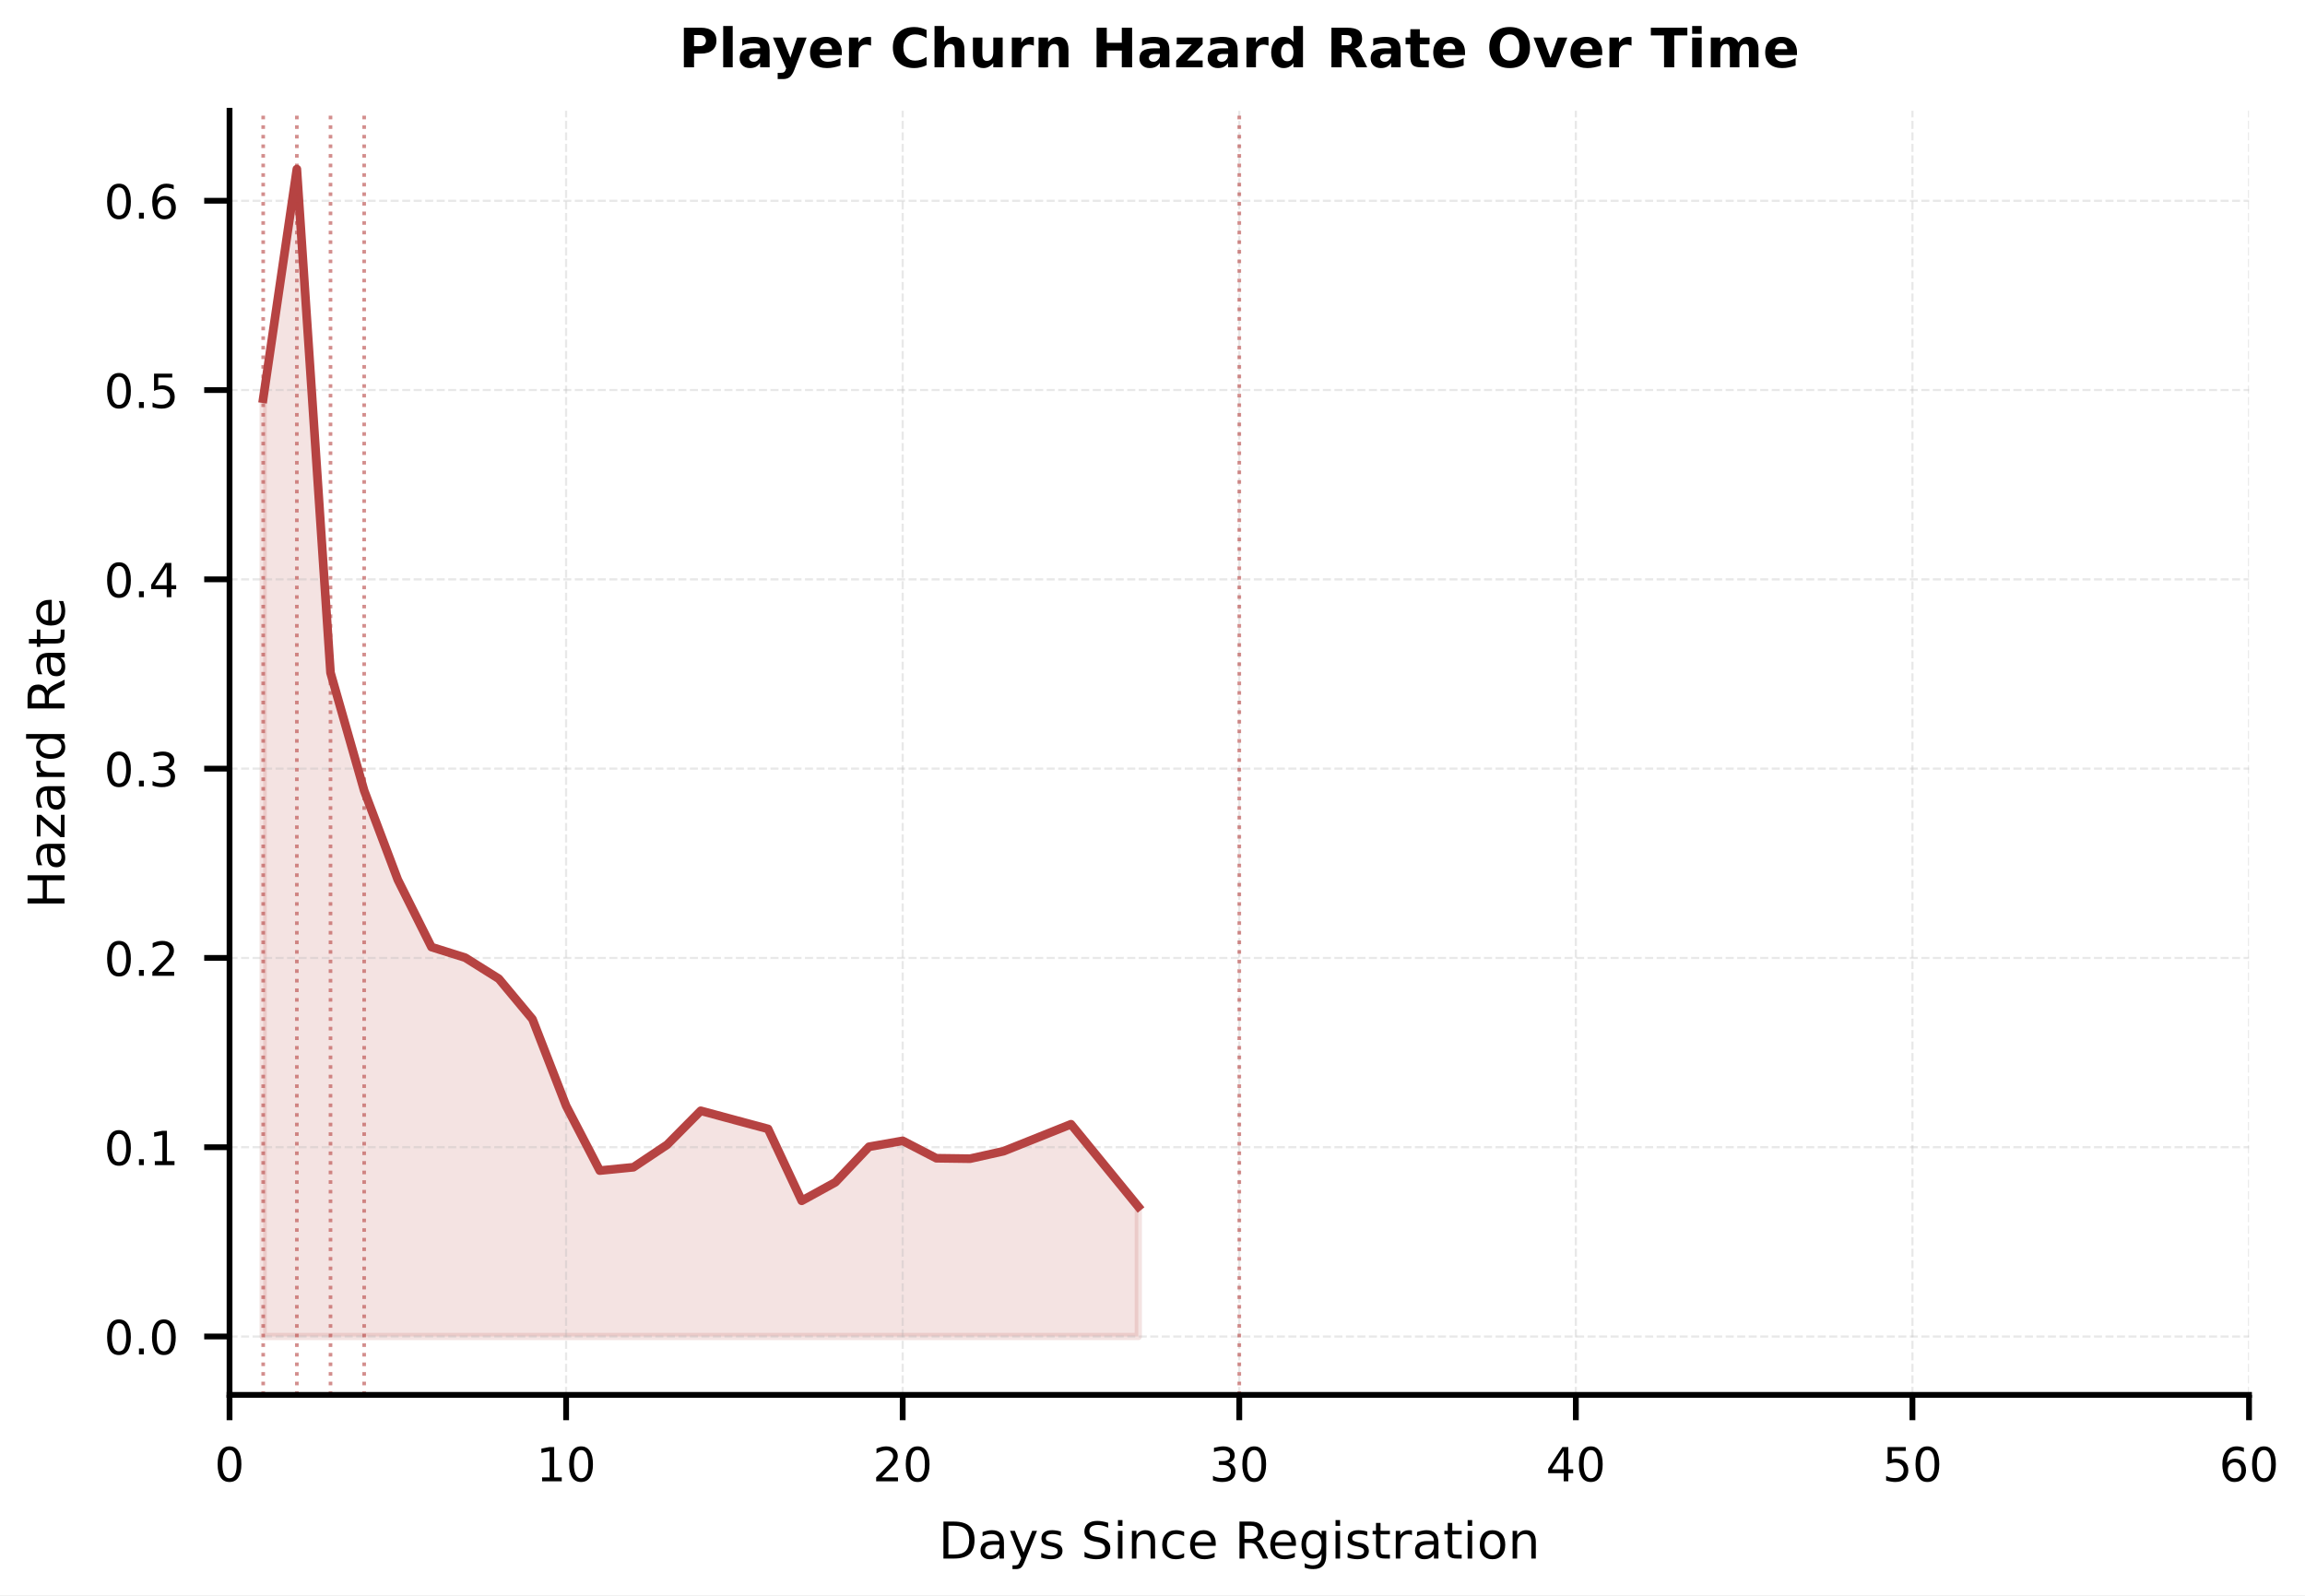
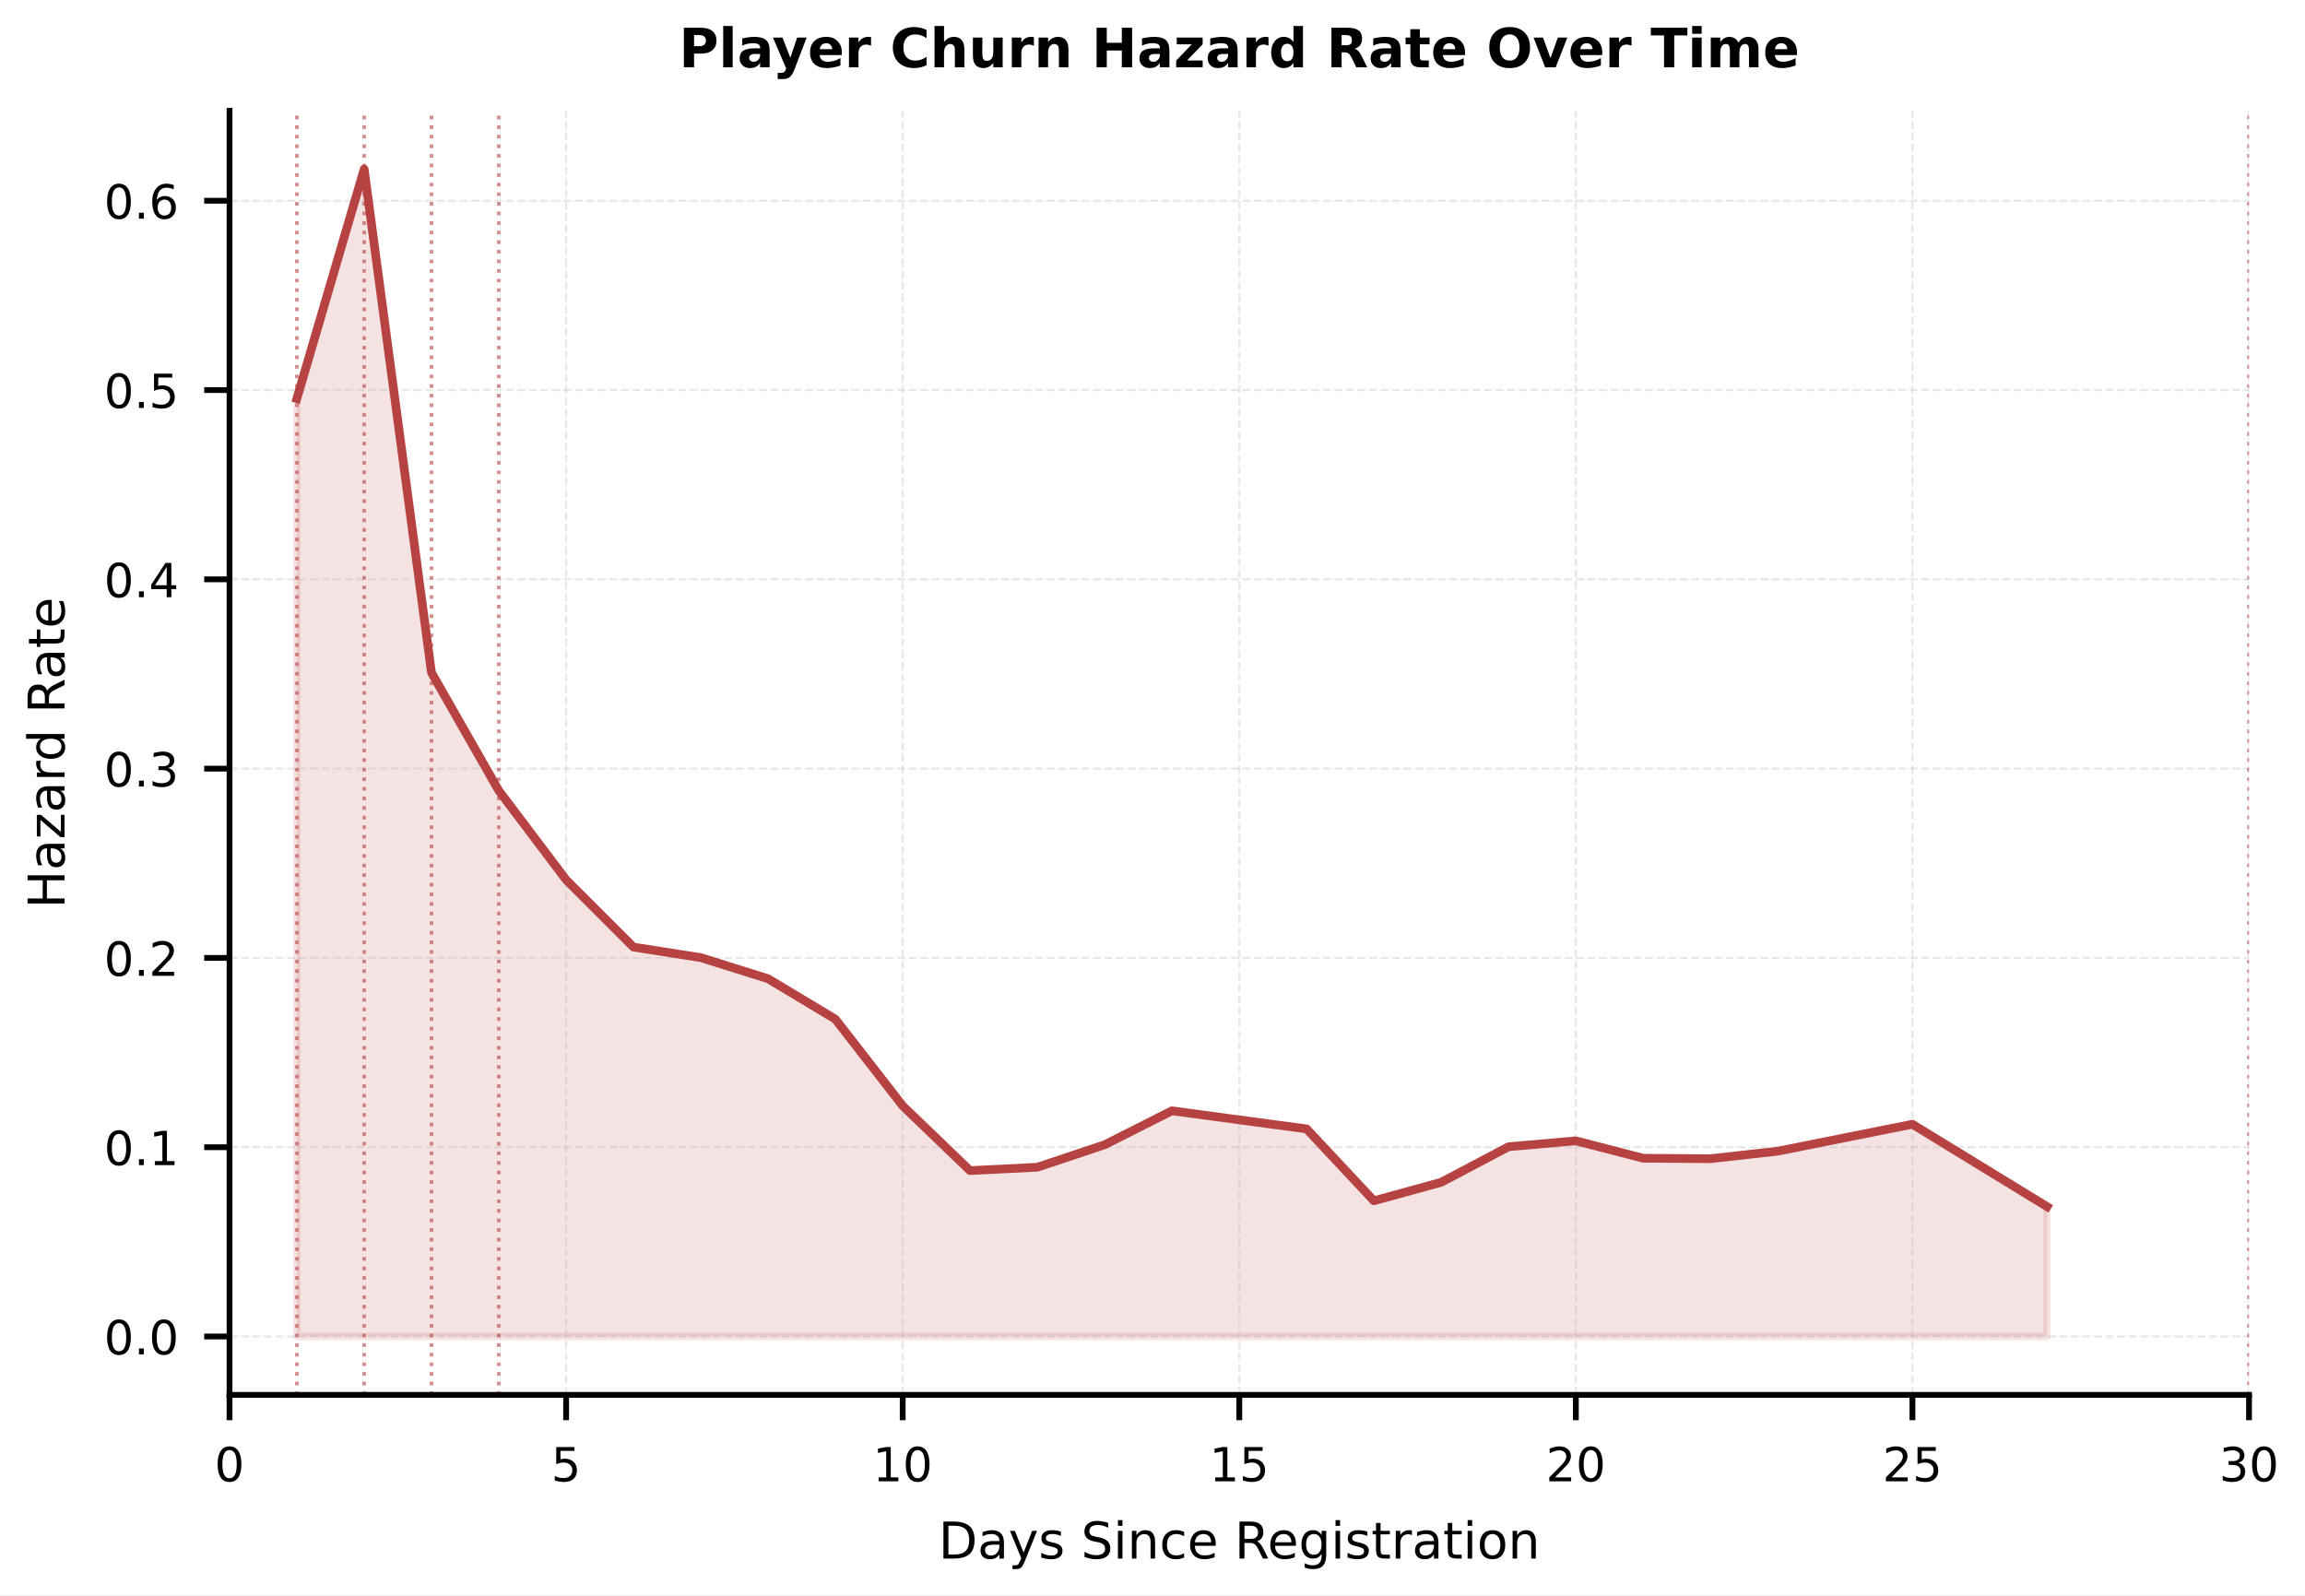
<svg xmlns="http://www.w3.org/2000/svg" xmlns:xlink="http://www.w3.org/1999/xlink" width="318.447pt" height="220.372pt" viewBox="0 0 318.447 220.372" version="1.1">
  <defs>
    <style type="text/css">*{stroke-linejoin: round; stroke-linecap: butt}</style>
  </defs>
  <g id="figure_1">
    <g id="patch_1">
      <path d="M 0 220.372  L 318.447 220.372  L 318.447 0  L 0 0  z " style="fill: #ffffff" />
    </g>
    <g id="axes_1">
      <g id="patch_2">
        <path d="M 31.712 192.707  L 310.712 192.707  L 310.712 15.299  L 31.712 15.299  z " style="fill: #ffffff" />
      </g>
      <g id="FillBetweenPolyCollection_1">
        <defs>
-           <path id="m0c178f3ecb" d="M 36.362 -35.729  L 36.362 -165.297  L 41.012 -197.009  L 45.662 -127.438  L 50.312 -111.144  L 54.962 -98.825  L 59.612 -89.532  L 64.262 -88.072  L 68.912 -85.157  L 73.562 -79.572  L 78.212 -67.599  L 82.862 -58.65  L 87.512 -59.114  L 92.162 -62.22  L 96.812 -66.914  L 101.462 -65.657  L 106.112 -64.409  L 110.762 -54.48  L 115.412 -57.037  L 120.062 -61.944  L 124.712 -62.764  L 129.362 -60.358  L 134.012 -60.295  L 138.662 -61.333  L 147.962 -65.054  L 157.262 -53.67  L 157.262 -35.729  L 157.262 -35.729  L 147.962 -35.729  L 138.662 -35.729  L 134.012 -35.729  L 129.362 -35.729  L 124.712 -35.729  L 120.062 -35.729  L 115.412 -35.729  L 110.762 -35.729  L 106.112 -35.729  L 101.462 -35.729  L 96.812 -35.729  L 92.162 -35.729  L 87.512 -35.729  L 82.862 -35.729  L 78.212 -35.729  L 73.562 -35.729  L 68.912 -35.729  L 64.262 -35.729  L 59.612 -35.729  L 54.962 -35.729  L 50.312 -35.729  L 45.662 -35.729  L 41.012 -35.729  L 36.362 -35.729  z " style="stroke: #b64342; stroke-opacity: 0.15" />
+           <path id="m3856de143f" d="M 41.012 -35.729  L 41.012 -165.297  L 50.312 -197.009  L 59.612 -127.438  L 68.912 -111.144  L 78.212 -98.825  L 87.512 -89.532  L 96.812 -88.072  L 106.112 -85.157  L 115.412 -79.572  L 124.712 -67.599  L 134.012 -58.65  L 143.312 -59.114  L 152.612 -62.22  L 161.912 -66.914  L 171.212 -65.657  L 180.512 -64.409  L 189.812 -54.48  L 199.112 -57.037  L 208.412 -61.944  L 217.712 -62.764  L 227.012 -60.358  L 236.312 -60.295  L 245.612 -61.333  L 264.212 -65.054  L 282.812 -53.67  L 282.812 -35.729  L 282.812 -35.729  L 264.212 -35.729  L 245.612 -35.729  L 236.312 -35.729  L 227.012 -35.729  L 217.712 -35.729  L 208.412 -35.729  L 199.112 -35.729  L 189.812 -35.729  L 180.512 -35.729  L 171.212 -35.729  L 161.912 -35.729  L 152.612 -35.729  L 143.312 -35.729  L 134.012 -35.729  L 124.712 -35.729  L 115.412 -35.729  L 106.112 -35.729  L 96.812 -35.729  L 87.512 -35.729  L 78.212 -35.729  L 68.912 -35.729  L 59.612 -35.729  L 50.312 -35.729  L 41.012 -35.729  z " style="stroke: #b64342; stroke-opacity: 0.15" />
        </defs>
-         <g clip-path="url(#ped77fc0a60)">
-           <use xlink:href="#m0c178f3ecb" x="0" y="220.372" style="fill: #b64342; fill-opacity: 0.15; stroke: #b64342; stroke-opacity: 0.15" />
+         <g clip-path="url(#p4a55afc973)">
+           <use xlink:href="#m3856de143f" x="0" y="220.372" style="fill: #b64342; fill-opacity: 0.15; stroke: #b64342; stroke-opacity: 0.15" />
        </g>
      </g>
      <g id="matplotlib.axis_1">
        <g id="xtick_1">
          <g id="line2d_1">
-             <path d="M 31.712 192.707  L 31.712 15.299  " clip-path="url(#ped77fc0a60)" style="fill: none; stroke-dasharray: 1.11,0.48; stroke-dashoffset: 0; stroke: #b0b0b0; stroke-opacity: 0.3; stroke-width: 0.3" />
+             <path d="M 31.712 192.707  L 31.712 15.299  " clip-path="url(#p4a55afc973)" style="fill: none; stroke-dasharray: 1.11,0.48; stroke-dashoffset: 0; stroke: #b0b0b0; stroke-opacity: 0.3; stroke-width: 0.3" />
          </g>
          <g id="line2d_2">
            <defs>
-               <path id="m7b484396f6" d="M 0 0  L 0 3.5  " style="stroke: #000000; stroke-width: 0.8" />
+               <path id="m1a7c9bc738" d="M 0 0  L 0 3.5  " style="stroke: #000000; stroke-width: 0.8" />
            </defs>
            <g>
-               <use xlink:href="#m7b484396f6" x="31.712" y="192.707" style="stroke: #000000; stroke-width: 0.8" />
+               <use xlink:href="#m1a7c9bc738" x="31.712" y="192.707" style="stroke: #000000; stroke-width: 0.8" />
            </g>
          </g>
          <g id="text_1">
            <text style="font-size: 6.5px; font-family: 'DejaVu Sans', 'Arial', 'Helvetica', sans-serif; text-anchor: middle" x="31.712" y="204.646" transform="rotate(-0 31.71172 204.6458)">0</text>
          </g>
        </g>
        <g id="xtick_2">
          <g id="line2d_3">
-             <path d="M 78.212 192.707  L 78.212 15.299  " clip-path="url(#ped77fc0a60)" style="fill: none; stroke-dasharray: 1.11,0.48; stroke-dashoffset: 0; stroke: #b0b0b0; stroke-opacity: 0.3; stroke-width: 0.3" />
+             <path d="M 78.212 192.707  L 78.212 15.299  " clip-path="url(#p4a55afc973)" style="fill: none; stroke-dasharray: 1.11,0.48; stroke-dashoffset: 0; stroke: #b0b0b0; stroke-opacity: 0.3; stroke-width: 0.3" />
          </g>
          <g id="line2d_4">
            <g>
-               <use xlink:href="#m7b484396f6" x="78.212" y="192.707" style="stroke: #000000; stroke-width: 0.8" />
+               <use xlink:href="#m1a7c9bc738" x="78.212" y="192.707" style="stroke: #000000; stroke-width: 0.8" />
            </g>
          </g>
          <g id="text_2">
-             <text style="font-size: 6.5px; font-family: 'DejaVu Sans', 'Arial', 'Helvetica', sans-serif; text-anchor: middle" x="78.212" y="204.646" transform="rotate(-0 78.21172 204.6458)">10</text>
+             <text style="font-size: 6.5px; font-family: 'DejaVu Sans', 'Arial', 'Helvetica', sans-serif; text-anchor: middle" x="78.212" y="204.646" transform="rotate(-0 78.21172 204.6458)">5</text>
          </g>
        </g>
        <g id="xtick_3">
          <g id="line2d_5">
-             <path d="M 124.712 192.707  L 124.712 15.299  " clip-path="url(#ped77fc0a60)" style="fill: none; stroke-dasharray: 1.11,0.48; stroke-dashoffset: 0; stroke: #b0b0b0; stroke-opacity: 0.3; stroke-width: 0.3" />
+             <path d="M 124.712 192.707  L 124.712 15.299  " clip-path="url(#p4a55afc973)" style="fill: none; stroke-dasharray: 1.11,0.48; stroke-dashoffset: 0; stroke: #b0b0b0; stroke-opacity: 0.3; stroke-width: 0.3" />
          </g>
          <g id="line2d_6">
            <g>
-               <use xlink:href="#m7b484396f6" x="124.712" y="192.707" style="stroke: #000000; stroke-width: 0.8" />
+               <use xlink:href="#m1a7c9bc738" x="124.712" y="192.707" style="stroke: #000000; stroke-width: 0.8" />
            </g>
          </g>
          <g id="text_3">
-             <text style="font-size: 6.5px; font-family: 'DejaVu Sans', 'Arial', 'Helvetica', sans-serif; text-anchor: middle" x="124.712" y="204.646" transform="rotate(-0 124.7117 204.6458)">20</text>
+             <text style="font-size: 6.5px; font-family: 'DejaVu Sans', 'Arial', 'Helvetica', sans-serif; text-anchor: middle" x="124.712" y="204.646" transform="rotate(-0 124.7117 204.6458)">10</text>
          </g>
        </g>
        <g id="xtick_4">
          <g id="line2d_7">
-             <path d="M 171.212 192.707  L 171.212 15.299  " clip-path="url(#ped77fc0a60)" style="fill: none; stroke-dasharray: 1.11,0.48; stroke-dashoffset: 0; stroke: #b0b0b0; stroke-opacity: 0.3; stroke-width: 0.3" />
+             <path d="M 171.212 192.707  L 171.212 15.299  " clip-path="url(#p4a55afc973)" style="fill: none; stroke-dasharray: 1.11,0.48; stroke-dashoffset: 0; stroke: #b0b0b0; stroke-opacity: 0.3; stroke-width: 0.3" />
          </g>
          <g id="line2d_8">
            <g>
-               <use xlink:href="#m7b484396f6" x="171.212" y="192.707" style="stroke: #000000; stroke-width: 0.8" />
+               <use xlink:href="#m1a7c9bc738" x="171.212" y="192.707" style="stroke: #000000; stroke-width: 0.8" />
            </g>
          </g>
          <g id="text_4">
-             <text style="font-size: 6.5px; font-family: 'DejaVu Sans', 'Arial', 'Helvetica', sans-serif; text-anchor: middle" x="171.212" y="204.646" transform="rotate(-0 171.2117 204.6458)">30</text>
+             <text style="font-size: 6.5px; font-family: 'DejaVu Sans', 'Arial', 'Helvetica', sans-serif; text-anchor: middle" x="171.212" y="204.646" transform="rotate(-0 171.2117 204.6458)">15</text>
          </g>
        </g>
        <g id="xtick_5">
          <g id="line2d_9">
-             <path d="M 217.712 192.707  L 217.712 15.299  " clip-path="url(#ped77fc0a60)" style="fill: none; stroke-dasharray: 1.11,0.48; stroke-dashoffset: 0; stroke: #b0b0b0; stroke-opacity: 0.3; stroke-width: 0.3" />
+             <path d="M 217.712 192.707  L 217.712 15.299  " clip-path="url(#p4a55afc973)" style="fill: none; stroke-dasharray: 1.11,0.48; stroke-dashoffset: 0; stroke: #b0b0b0; stroke-opacity: 0.3; stroke-width: 0.3" />
          </g>
          <g id="line2d_10">
            <g>
-               <use xlink:href="#m7b484396f6" x="217.712" y="192.707" style="stroke: #000000; stroke-width: 0.8" />
+               <use xlink:href="#m1a7c9bc738" x="217.712" y="192.707" style="stroke: #000000; stroke-width: 0.8" />
            </g>
          </g>
          <g id="text_5">
-             <text style="font-size: 6.5px; font-family: 'DejaVu Sans', 'Arial', 'Helvetica', sans-serif; text-anchor: middle" x="217.712" y="204.646" transform="rotate(-0 217.7117 204.6458)">40</text>
+             <text style="font-size: 6.5px; font-family: 'DejaVu Sans', 'Arial', 'Helvetica', sans-serif; text-anchor: middle" x="217.712" y="204.646" transform="rotate(-0 217.7117 204.6458)">20</text>
          </g>
        </g>
        <g id="xtick_6">
          <g id="line2d_11">
-             <path d="M 264.212 192.707  L 264.212 15.299  " clip-path="url(#ped77fc0a60)" style="fill: none; stroke-dasharray: 1.11,0.48; stroke-dashoffset: 0; stroke: #b0b0b0; stroke-opacity: 0.3; stroke-width: 0.3" />
+             <path d="M 264.212 192.707  L 264.212 15.299  " clip-path="url(#p4a55afc973)" style="fill: none; stroke-dasharray: 1.11,0.48; stroke-dashoffset: 0; stroke: #b0b0b0; stroke-opacity: 0.3; stroke-width: 0.3" />
          </g>
          <g id="line2d_12">
            <g>
-               <use xlink:href="#m7b484396f6" x="264.212" y="192.707" style="stroke: #000000; stroke-width: 0.8" />
+               <use xlink:href="#m1a7c9bc738" x="264.212" y="192.707" style="stroke: #000000; stroke-width: 0.8" />
            </g>
          </g>
          <g id="text_6">
-             <text style="font-size: 6.5px; font-family: 'DejaVu Sans', 'Arial', 'Helvetica', sans-serif; text-anchor: middle" x="264.212" y="204.646" transform="rotate(-0 264.2117 204.6458)">50</text>
+             <text style="font-size: 6.5px; font-family: 'DejaVu Sans', 'Arial', 'Helvetica', sans-serif; text-anchor: middle" x="264.212" y="204.646" transform="rotate(-0 264.2117 204.6458)">25</text>
          </g>
        </g>
        <g id="xtick_7">
          <g id="line2d_13">
-             <path d="M 310.712 192.707  L 310.712 15.299  " clip-path="url(#ped77fc0a60)" style="fill: none; stroke-dasharray: 1.11,0.48; stroke-dashoffset: 0; stroke: #b0b0b0; stroke-opacity: 0.3; stroke-width: 0.3" />
+             <path d="M 310.712 192.707  L 310.712 15.299  " clip-path="url(#p4a55afc973)" style="fill: none; stroke-dasharray: 1.11,0.48; stroke-dashoffset: 0; stroke: #b0b0b0; stroke-opacity: 0.3; stroke-width: 0.3" />
          </g>
          <g id="line2d_14">
            <g>
-               <use xlink:href="#m7b484396f6" x="310.712" y="192.707" style="stroke: #000000; stroke-width: 0.8" />
+               <use xlink:href="#m1a7c9bc738" x="310.712" y="192.707" style="stroke: #000000; stroke-width: 0.8" />
            </g>
          </g>
          <g id="text_7">
-             <text style="font-size: 6.5px; font-family: 'DejaVu Sans', 'Arial', 'Helvetica', sans-serif; text-anchor: middle" x="310.712" y="204.646" transform="rotate(-0 310.7117 204.6458)">60</text>
+             <text style="font-size: 6.5px; font-family: 'DejaVu Sans', 'Arial', 'Helvetica', sans-serif; text-anchor: middle" x="310.712" y="204.646" transform="rotate(-0 310.7117 204.6458)">30</text>
          </g>
        </g>
        <g id="text_8">
          <text style="font-size: 7px; font-family: 'DejaVu Sans', 'Arial', 'Helvetica', sans-serif; text-anchor: middle" x="171.212" y="215.317" transform="rotate(-0 171.2117 215.3165)">Days Since Registration</text>
        </g>
      </g>
      <g id="matplotlib.axis_2">
        <g id="ytick_1">
          <g id="line2d_15">
-             <path d="M 31.712 184.643  L 310.712 184.643  " clip-path="url(#ped77fc0a60)" style="fill: none; stroke-dasharray: 1.11,0.48; stroke-dashoffset: 0; stroke: #b0b0b0; stroke-opacity: 0.3; stroke-width: 0.3" />
+             <path d="M 31.712 184.643  L 310.712 184.643  " clip-path="url(#p4a55afc973)" style="fill: none; stroke-dasharray: 1.11,0.48; stroke-dashoffset: 0; stroke: #b0b0b0; stroke-opacity: 0.3; stroke-width: 0.3" />
          </g>
          <g id="line2d_16">
            <defs>
-               <path id="m186db5aaf2" d="M 0 0  L -3.5 0  " style="stroke: #000000; stroke-width: 0.8" />
+               <path id="m28e4568a3b" d="M 0 0  L -3.5 0  " style="stroke: #000000; stroke-width: 0.8" />
            </defs>
            <g>
-               <use xlink:href="#m186db5aaf2" x="31.712" y="184.643" style="stroke: #000000; stroke-width: 0.8" />
+               <use xlink:href="#m28e4568a3b" x="31.712" y="184.643" style="stroke: #000000; stroke-width: 0.8" />
            </g>
          </g>
          <g id="text_9">
            <text style="font-size: 6.5px; font-family: 'DejaVu Sans', 'Arial', 'Helvetica', sans-serif; text-anchor: end" x="24.712" y="187.112" transform="rotate(-0 24.71172 187.1123)">0.0</text>
          </g>
        </g>
        <g id="ytick_2">
          <g id="line2d_17">
-             <path d="M 31.712 158.492  L 310.712 158.492  " clip-path="url(#ped77fc0a60)" style="fill: none; stroke-dasharray: 1.11,0.48; stroke-dashoffset: 0; stroke: #b0b0b0; stroke-opacity: 0.3; stroke-width: 0.3" />
+             <path d="M 31.712 158.492  L 310.712 158.492  " clip-path="url(#p4a55afc973)" style="fill: none; stroke-dasharray: 1.11,0.48; stroke-dashoffset: 0; stroke: #b0b0b0; stroke-opacity: 0.3; stroke-width: 0.3" />
          </g>
          <g id="line2d_18">
            <g>
-               <use xlink:href="#m186db5aaf2" x="31.712" y="158.492" style="stroke: #000000; stroke-width: 0.8" />
+               <use xlink:href="#m28e4568a3b" x="31.712" y="158.492" style="stroke: #000000; stroke-width: 0.8" />
            </g>
          </g>
          <g id="text_10">
            <text style="font-size: 6.5px; font-family: 'DejaVu Sans', 'Arial', 'Helvetica', sans-serif; text-anchor: end" x="24.712" y="160.961" transform="rotate(-0 24.71172 160.9612)">0.1</text>
          </g>
        </g>
        <g id="ytick_3">
          <g id="line2d_19">
-             <path d="M 31.712 132.341  L 310.712 132.341  " clip-path="url(#ped77fc0a60)" style="fill: none; stroke-dasharray: 1.11,0.48; stroke-dashoffset: 0; stroke: #b0b0b0; stroke-opacity: 0.3; stroke-width: 0.3" />
+             <path d="M 31.712 132.341  L 310.712 132.341  " clip-path="url(#p4a55afc973)" style="fill: none; stroke-dasharray: 1.11,0.48; stroke-dashoffset: 0; stroke: #b0b0b0; stroke-opacity: 0.3; stroke-width: 0.3" />
          </g>
          <g id="line2d_20">
            <g>
-               <use xlink:href="#m186db5aaf2" x="31.712" y="132.341" style="stroke: #000000; stroke-width: 0.8" />
+               <use xlink:href="#m28e4568a3b" x="31.712" y="132.341" style="stroke: #000000; stroke-width: 0.8" />
            </g>
          </g>
          <g id="text_11">
            <text style="font-size: 6.5px; font-family: 'DejaVu Sans', 'Arial', 'Helvetica', sans-serif; text-anchor: end" x="24.712" y="134.81" transform="rotate(-0 24.71172 134.81)">0.2</text>
          </g>
        </g>
        <g id="ytick_4">
          <g id="line2d_21">
-             <path d="M 31.712 106.189  L 310.712 106.189  " clip-path="url(#ped77fc0a60)" style="fill: none; stroke-dasharray: 1.11,0.48; stroke-dashoffset: 0; stroke: #b0b0b0; stroke-opacity: 0.3; stroke-width: 0.3" />
+             <path d="M 31.712 106.189  L 310.712 106.189  " clip-path="url(#p4a55afc973)" style="fill: none; stroke-dasharray: 1.11,0.48; stroke-dashoffset: 0; stroke: #b0b0b0; stroke-opacity: 0.3; stroke-width: 0.3" />
          </g>
          <g id="line2d_22">
            <g>
-               <use xlink:href="#m186db5aaf2" x="31.712" y="106.189" style="stroke: #000000; stroke-width: 0.8" />
+               <use xlink:href="#m28e4568a3b" x="31.712" y="106.189" style="stroke: #000000; stroke-width: 0.8" />
            </g>
          </g>
          <g id="text_12">
            <text style="font-size: 6.5px; font-family: 'DejaVu Sans', 'Arial', 'Helvetica', sans-serif; text-anchor: end" x="24.712" y="108.659" transform="rotate(-0 24.71172 108.6589)">0.3</text>
          </g>
        </g>
        <g id="ytick_5">
          <g id="line2d_23">
-             <path d="M 31.712 80.038  L 310.712 80.038  " clip-path="url(#ped77fc0a60)" style="fill: none; stroke-dasharray: 1.11,0.48; stroke-dashoffset: 0; stroke: #b0b0b0; stroke-opacity: 0.3; stroke-width: 0.3" />
+             <path d="M 31.712 80.038  L 310.712 80.038  " clip-path="url(#p4a55afc973)" style="fill: none; stroke-dasharray: 1.11,0.48; stroke-dashoffset: 0; stroke: #b0b0b0; stroke-opacity: 0.3; stroke-width: 0.3" />
          </g>
          <g id="line2d_24">
            <g>
-               <use xlink:href="#m186db5aaf2" x="31.712" y="80.038" style="stroke: #000000; stroke-width: 0.8" />
+               <use xlink:href="#m28e4568a3b" x="31.712" y="80.038" style="stroke: #000000; stroke-width: 0.8" />
            </g>
          </g>
          <g id="text_13">
            <text style="font-size: 6.5px; font-family: 'DejaVu Sans', 'Arial', 'Helvetica', sans-serif; text-anchor: end" x="24.712" y="82.508" transform="rotate(-0 24.71172 82.50776)">0.4</text>
          </g>
        </g>
        <g id="ytick_6">
          <g id="line2d_25">
-             <path d="M 31.712 53.887  L 310.712 53.887  " clip-path="url(#ped77fc0a60)" style="fill: none; stroke-dasharray: 1.11,0.48; stroke-dashoffset: 0; stroke: #b0b0b0; stroke-opacity: 0.3; stroke-width: 0.3" />
+             <path d="M 31.712 53.887  L 310.712 53.887  " clip-path="url(#p4a55afc973)" style="fill: none; stroke-dasharray: 1.11,0.48; stroke-dashoffset: 0; stroke: #b0b0b0; stroke-opacity: 0.3; stroke-width: 0.3" />
          </g>
          <g id="line2d_26">
            <g>
-               <use xlink:href="#m186db5aaf2" x="31.712" y="53.887" style="stroke: #000000; stroke-width: 0.8" />
+               <use xlink:href="#m28e4568a3b" x="31.712" y="53.887" style="stroke: #000000; stroke-width: 0.8" />
            </g>
          </g>
          <g id="text_14">
            <text style="font-size: 6.5px; font-family: 'DejaVu Sans', 'Arial', 'Helvetica', sans-serif; text-anchor: end" x="24.712" y="56.357" transform="rotate(-0 24.71172 56.35662)">0.5</text>
          </g>
        </g>
        <g id="ytick_7">
          <g id="line2d_27">
-             <path d="M 31.712 27.736  L 310.712 27.736  " clip-path="url(#ped77fc0a60)" style="fill: none; stroke-dasharray: 1.11,0.48; stroke-dashoffset: 0; stroke: #b0b0b0; stroke-opacity: 0.3; stroke-width: 0.3" />
+             <path d="M 31.712 27.736  L 310.712 27.736  " clip-path="url(#p4a55afc973)" style="fill: none; stroke-dasharray: 1.11,0.48; stroke-dashoffset: 0; stroke: #b0b0b0; stroke-opacity: 0.3; stroke-width: 0.3" />
          </g>
          <g id="line2d_28">
            <g>
-               <use xlink:href="#m186db5aaf2" x="31.712" y="27.736" style="stroke: #000000; stroke-width: 0.8" />
+               <use xlink:href="#m28e4568a3b" x="31.712" y="27.736" style="stroke: #000000; stroke-width: 0.8" />
            </g>
          </g>
          <g id="text_15">
            <text style="font-size: 6.5px; font-family: 'DejaVu Sans', 'Arial', 'Helvetica', sans-serif; text-anchor: end" x="24.712" y="30.205" transform="rotate(-0 24.71172 30.20548)">0.6</text>
          </g>
        </g>
        <g id="text_16">
          <text style="font-size: 7px; font-family: 'DejaVu Sans', 'Arial', 'Helvetica', sans-serif; text-anchor: middle" x="8.919" y="104.003" transform="rotate(-90 8.918906 104.0028)">Hazard Rate</text>
        </g>
      </g>
      <g id="line2d_29">
-         <path d="M 36.362 55.076  L 41.012 23.363  L 45.662 92.934  L 50.312 109.229  L 54.962 121.547  L 59.612 130.84  L 64.262 132.3  L 68.912 135.216  L 73.562 140.801  L 78.212 152.774  L 82.862 161.722  L 87.512 161.259  L 92.162 158.152  L 96.812 153.458  L 101.462 154.715  L 106.112 155.963  L 110.762 165.892  L 115.412 163.335  L 120.062 158.428  L 124.712 157.609  L 129.362 160.014  L 134.012 160.077  L 138.662 159.039  L 147.962 155.318  L 157.262 166.703  " clip-path="url(#ped77fc0a60)" style="fill: none; stroke: #b64342; stroke-width: 1.2; stroke-linecap: square" />
+         <path d="M 41.012 55.076  L 50.312 23.363  L 59.612 92.934  L 68.912 109.229  L 78.212 121.547  L 87.512 130.84  L 96.812 132.3  L 106.112 135.216  L 115.412 140.801  L 124.712 152.774  L 134.012 161.722  L 143.312 161.259  L 152.612 158.152  L 161.912 153.458  L 171.212 154.715  L 180.512 155.963  L 189.812 165.892  L 199.112 163.335  L 208.412 158.428  L 217.712 157.609  L 227.012 160.014  L 236.312 160.077  L 245.612 159.039  L 264.212 155.318  L 282.812 166.703  " clip-path="url(#p4a55afc973)" style="fill: none; stroke: #b64342; stroke-width: 1.2; stroke-linecap: square" />
      </g>
      <g id="line2d_30">
-         <path d="M 50.312 192.707  L 50.312 15.299  " clip-path="url(#ped77fc0a60)" style="fill: none; stroke-dasharray: 0.5,0.825; stroke-dashoffset: 0; stroke: #b64342; stroke-opacity: 0.6; stroke-width: 0.5" />
+         <path d="M 68.912 192.707  L 68.912 15.299  " clip-path="url(#p4a55afc973)" style="fill: none; stroke-dasharray: 0.5,0.825; stroke-dashoffset: 0; stroke: #b64342; stroke-opacity: 0.6; stroke-width: 0.5" />
      </g>
      <g id="line2d_31">
-         <path d="M 45.662 192.707  L 45.662 15.299  " clip-path="url(#ped77fc0a60)" style="fill: none; stroke-dasharray: 0.5,0.825; stroke-dashoffset: 0; stroke: #b64342; stroke-opacity: 0.6; stroke-width: 0.5" />
+         <path d="M 59.612 192.707  L 59.612 15.299  " clip-path="url(#p4a55afc973)" style="fill: none; stroke-dasharray: 0.5,0.825; stroke-dashoffset: 0; stroke: #b64342; stroke-opacity: 0.6; stroke-width: 0.5" />
      </g>
      <g id="line2d_32">
-         <path d="M 36.362 192.707  L 36.362 15.299  " clip-path="url(#ped77fc0a60)" style="fill: none; stroke-dasharray: 0.5,0.825; stroke-dashoffset: 0; stroke: #b64342; stroke-opacity: 0.6; stroke-width: 0.5" />
+         <path d="M 41.012 192.707  L 41.012 15.299  " clip-path="url(#p4a55afc973)" style="fill: none; stroke-dasharray: 0.5,0.825; stroke-dashoffset: 0; stroke: #b64342; stroke-opacity: 0.6; stroke-width: 0.5" />
      </g>
      <g id="line2d_33">
-         <path d="M 41.012 192.707  L 41.012 15.299  " clip-path="url(#ped77fc0a60)" style="fill: none; stroke-dasharray: 0.5,0.825; stroke-dashoffset: 0; stroke: #b64342; stroke-opacity: 0.6; stroke-width: 0.5" />
+         <path d="M 50.312 192.707  L 50.312 15.299  " clip-path="url(#p4a55afc973)" style="fill: none; stroke-dasharray: 0.5,0.825; stroke-dashoffset: 0; stroke: #b64342; stroke-opacity: 0.6; stroke-width: 0.5" />
      </g>
      <g id="line2d_34">
-         <path d="M 171.212 192.707  L 171.212 15.299  " clip-path="url(#ped77fc0a60)" style="fill: none; stroke-dasharray: 0.5,0.825; stroke-dashoffset: 0; stroke: #b64342; stroke-opacity: 0.6; stroke-width: 0.5" />
+         <path d="M 310.712 192.707  L 310.712 15.299  " clip-path="url(#p4a55afc973)" style="fill: none; stroke-dasharray: 0.5,0.825; stroke-dashoffset: 0; stroke: #b64342; stroke-opacity: 0.6; stroke-width: 0.5" />
      </g>
      <g id="patch_3">
        <path d="M 31.712 192.707  L 31.712 15.299  " style="fill: none; stroke: #000000; stroke-width: 0.8; stroke-linejoin: miter; stroke-linecap: square" />
      </g>
      <g id="patch_4">
        <path d="M 31.712 192.707  L 310.712 192.707  " style="fill: none; stroke: #000000; stroke-width: 0.8; stroke-linejoin: miter; stroke-linecap: square" />
      </g>
      <g id="text_17">
        <text style="font-weight: 700; font-size: 7.5px; font-family: 'DejaVu Sans', 'Arial', 'Helvetica', sans-serif; text-anchor: middle" x="171.212" y="9.299" transform="rotate(-0 171.2117 9.298828)">Player Churn Hazard Rate Over Time</text>
      </g>
    </g>
  </g>
  <defs>
-     <clipPath id="ped77fc0a60">
+     <clipPath id="p4a55afc973">
      <rect x="31.712" y="15.299" width="279" height="177.408" />
    </clipPath>
  </defs>
</svg>
